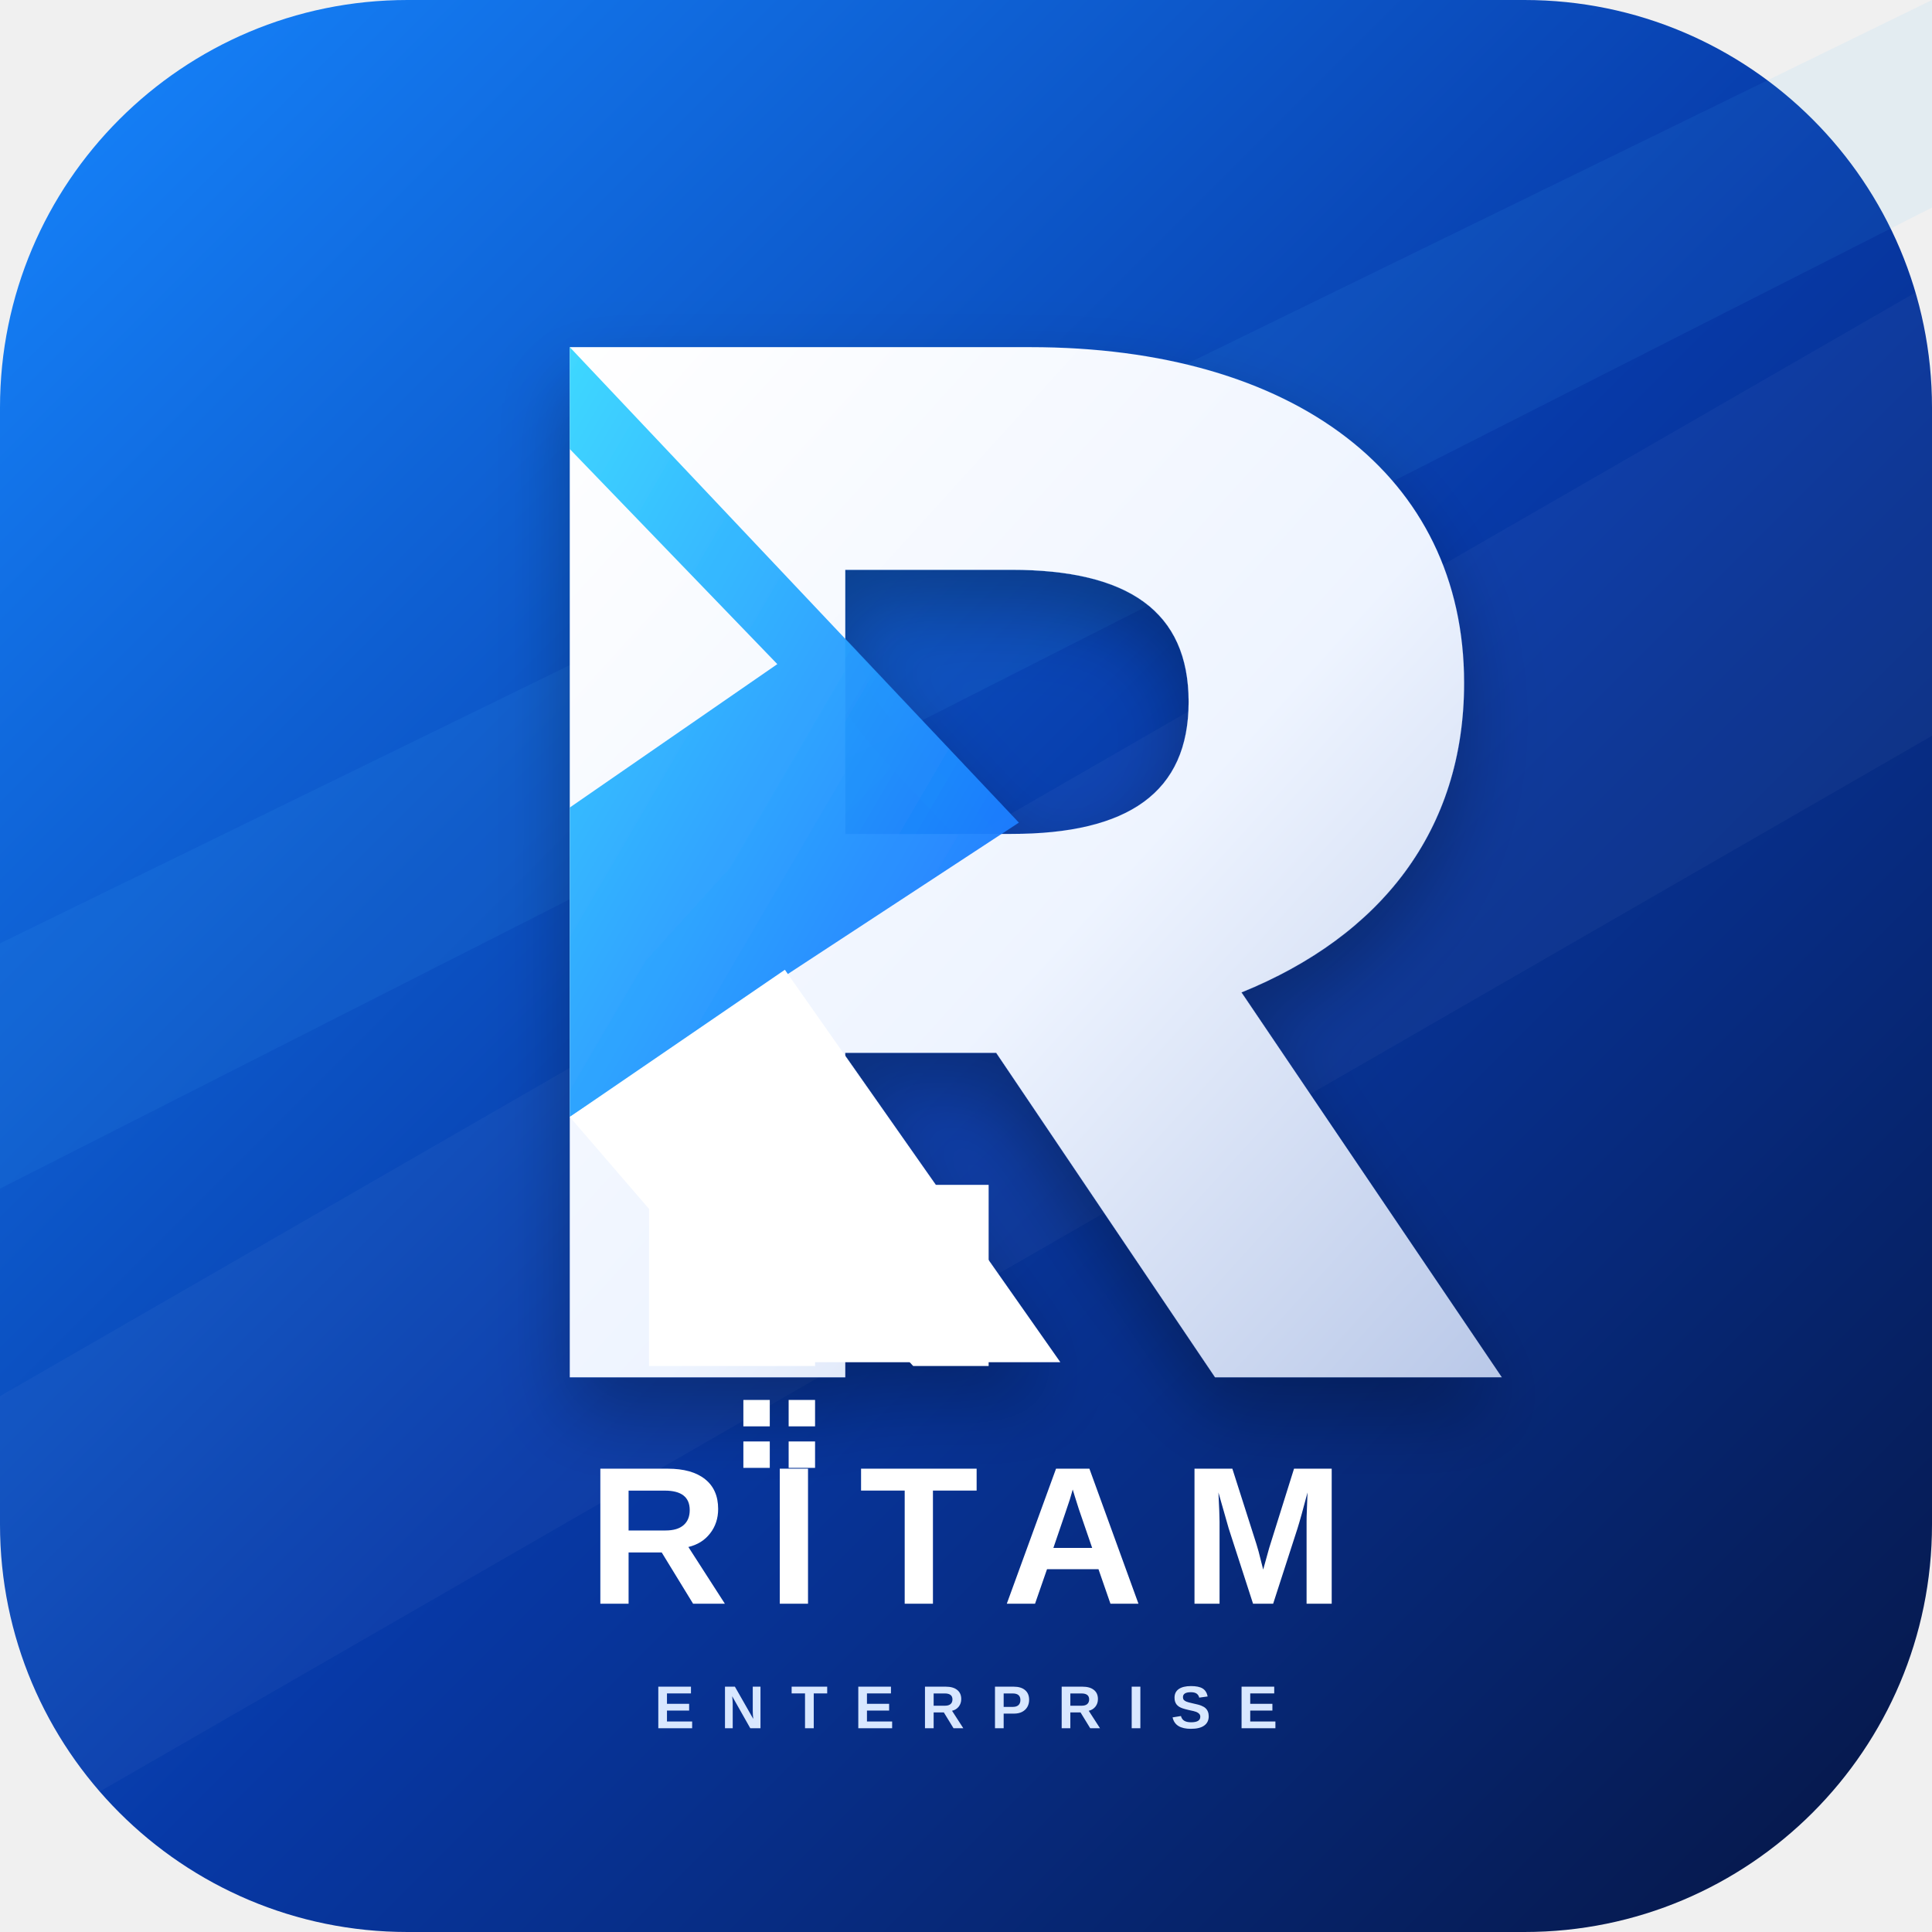
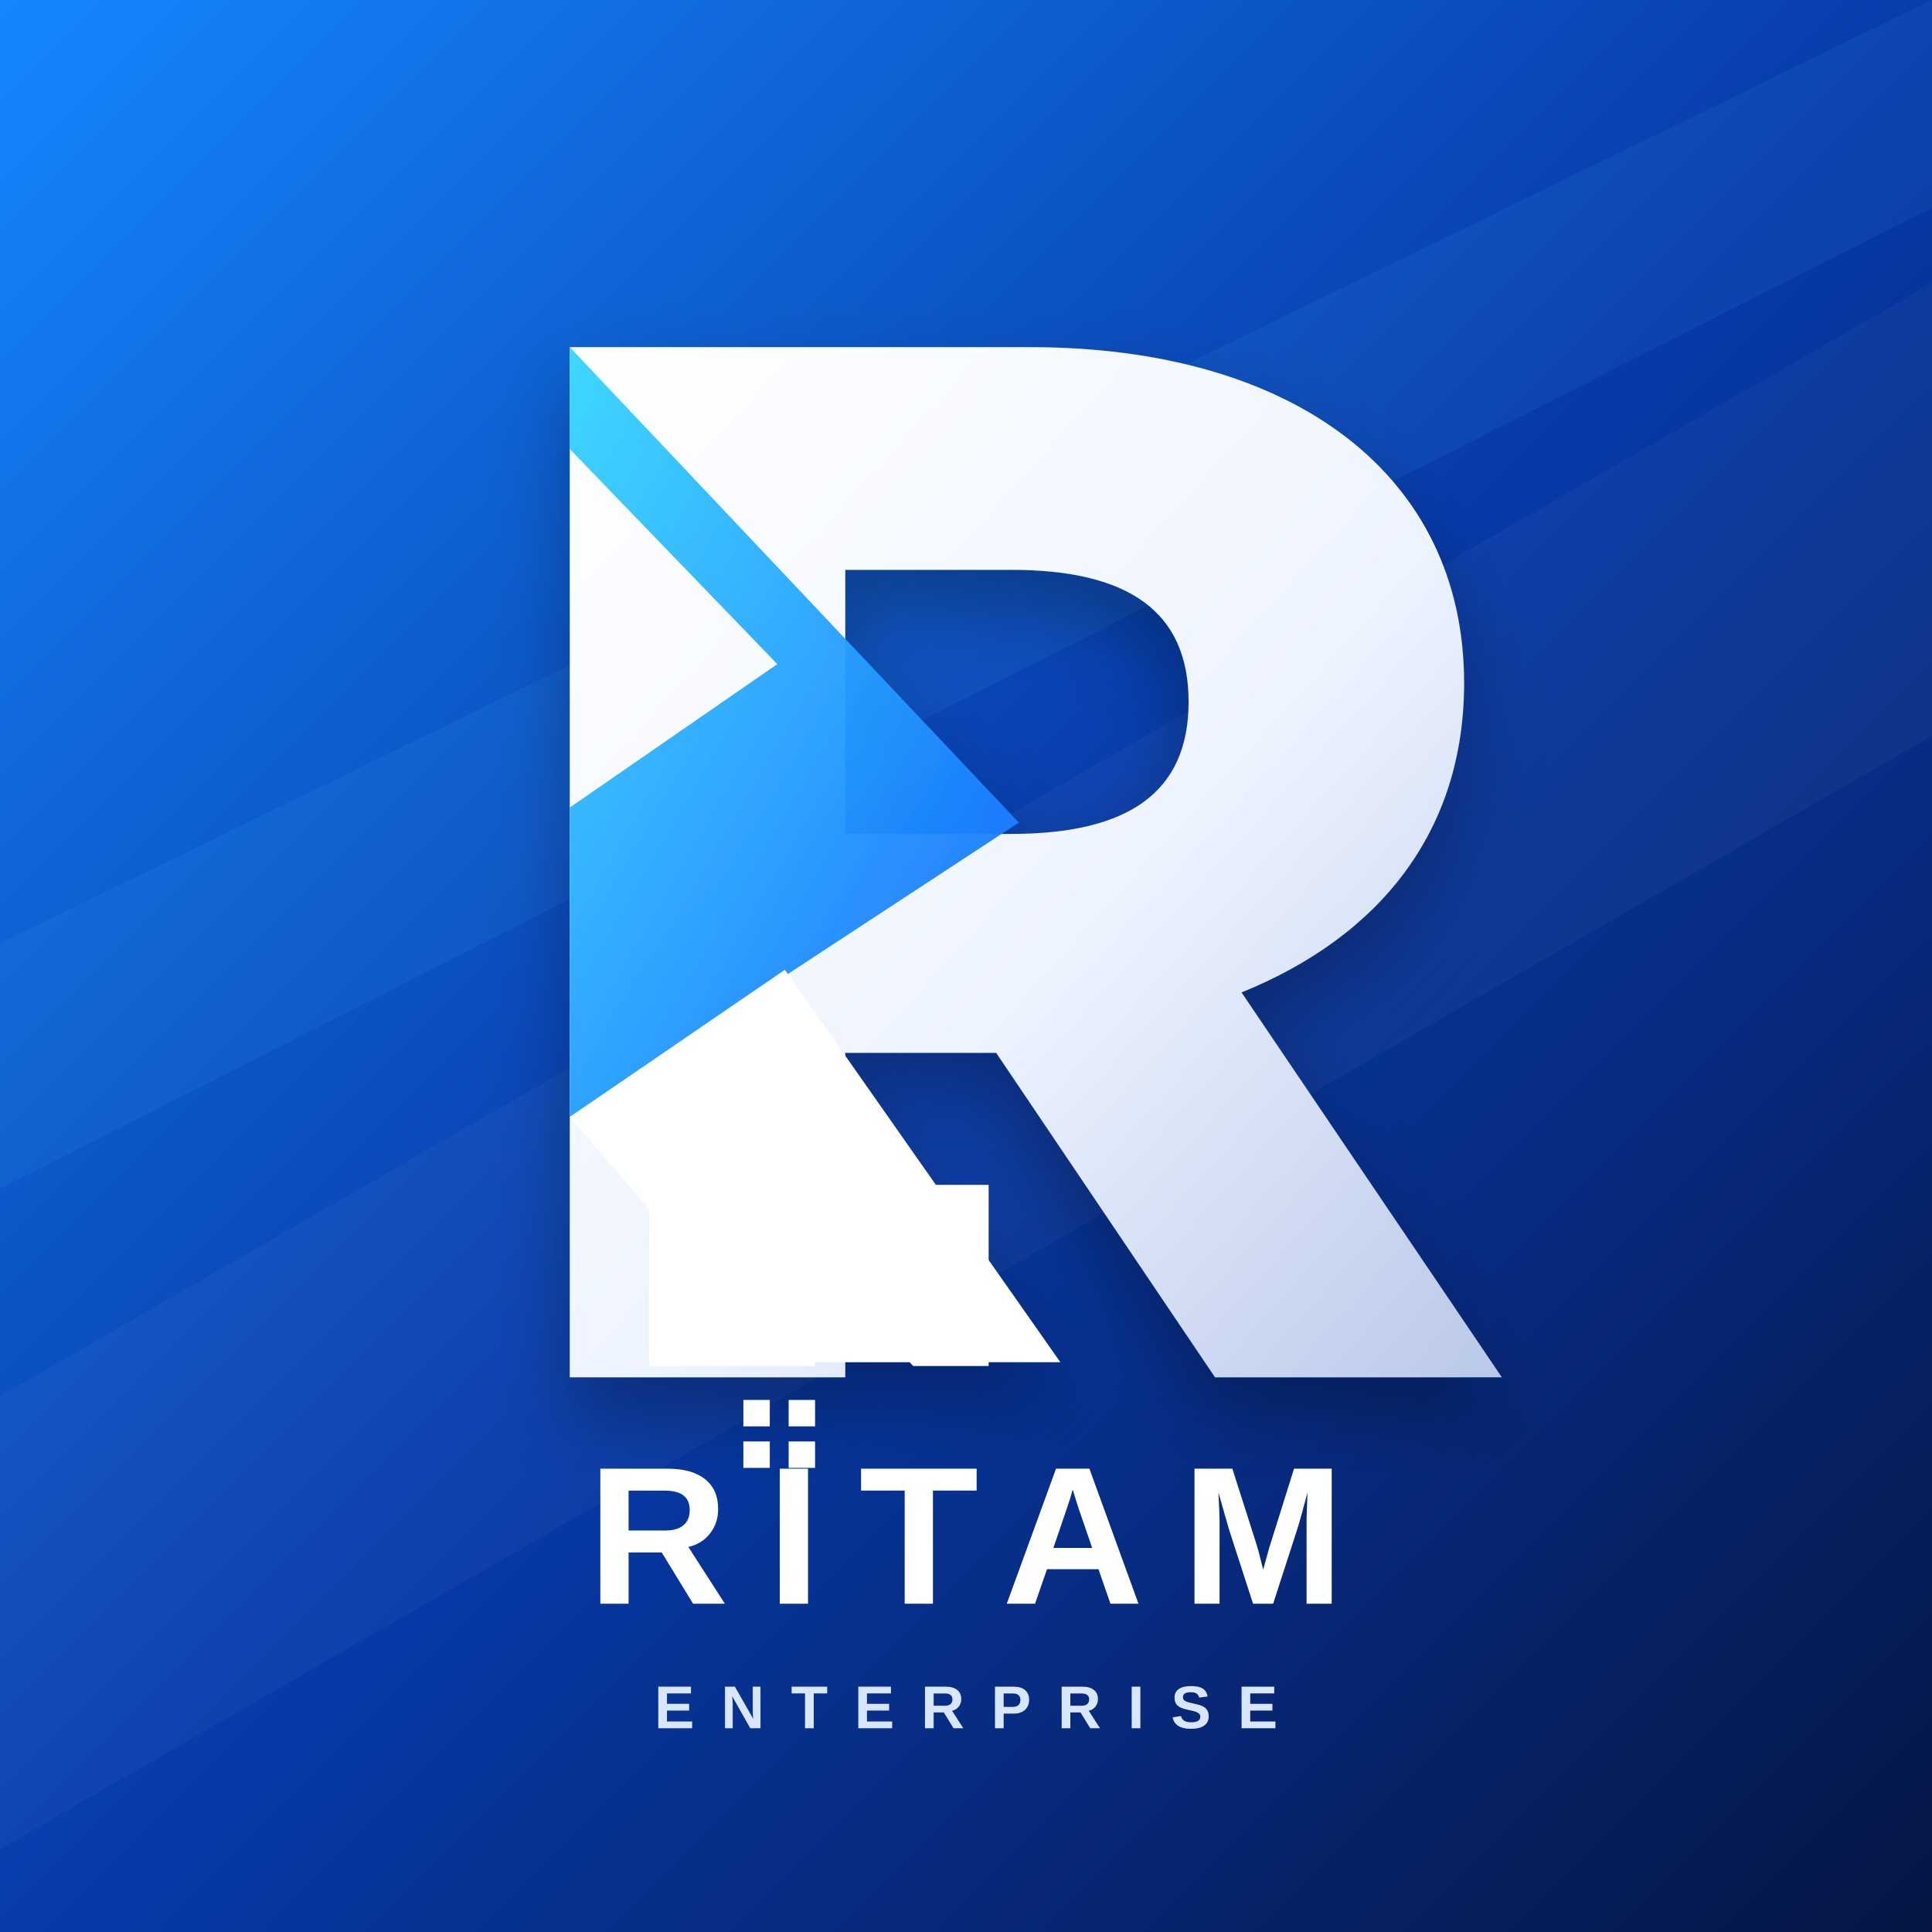
<svg xmlns="http://www.w3.org/2000/svg" viewBox="0 0 512 512">
  <defs>
    <linearGradient id="bg" x1="0" y1="0" x2="1" y2="1">
      <stop stop-color="#1687ff" />
      <stop offset=".52" stop-color="#0739a7" />
      <stop offset="1" stop-color="#061542" />
    </linearGradient>
    <linearGradient id="r" x1="0" y1="0" x2="1" y2="1">
      <stop stop-color="#fff" />
      <stop offset=".55" stop-color="#eef4ff" />
      <stop offset="1" stop-color="#b9c8e8" />
    </linearGradient>
    <linearGradient id="a" x1="0" y1="0" x2="1" y2="1">
      <stop stop-color="#35d6ff" />
      <stop offset="1" stop-color="#1769ff" />
    </linearGradient>
    <filter id="shadow">
      <feDropShadow dx="0" dy="10" stdDeviation="10" flood-opacity=".28" />
    </filter>
  </defs>
-   <rect width="512" height="512" rx="108" fill="url(#bg)" />
+   <rect width="512" height="512" fill="url(#bg)" />
  <path d="M0 370L512 75v120L0 490z" fill="#fff" opacity=".035" />
  <path d="M0 250L512 0v55L0 315z" fill="#4bbcff" opacity=".08" />
  <g filter="url(#shadow)">
    <path d="M151 92h122c70 0 115 34 115 89 0 39-22 67-59 82l69 102h-76l-58-86h-40v86h-73V92zm73 59v70h44c31 0 47-11 47-35s-16-35-47-35h-44z" fill="url(#r)" />
    <path d="M151 92l119 126-119 78v-82l55-38-55-57z" fill="url(#a)" opacity=".95" />
    <path d="M151 296l57-39 73 104h-74z" fill="#fff" />
  </g>
  <g transform="translate(172 304)">
    <path d="M0 42V10h44L70 38V10h20v48H70L44 30v28H0z" fill="#fff" />
    <rect x="25" y="67" width="7" height="7" fill="#fff" />
    <rect x="37" y="67" width="7" height="7" fill="#fff" />
    <rect x="25" y="78" width="7" height="7" fill="#fff" />
    <rect x="37" y="78" width="7" height="7" fill="#fff" />
  </g>
  <text x="256" y="425" text-anchor="middle" font-family="Arial,Helvetica,sans-serif" font-size="52" font-weight="800" letter-spacing="10" fill="#fff">RITAM</text>
  <text x="256" y="458" text-anchor="middle" font-family="Arial,Helvetica,sans-serif" font-size="16" font-weight="600" letter-spacing="7" fill="#d8e7ff">ENTERPRISE</text>
</svg>
